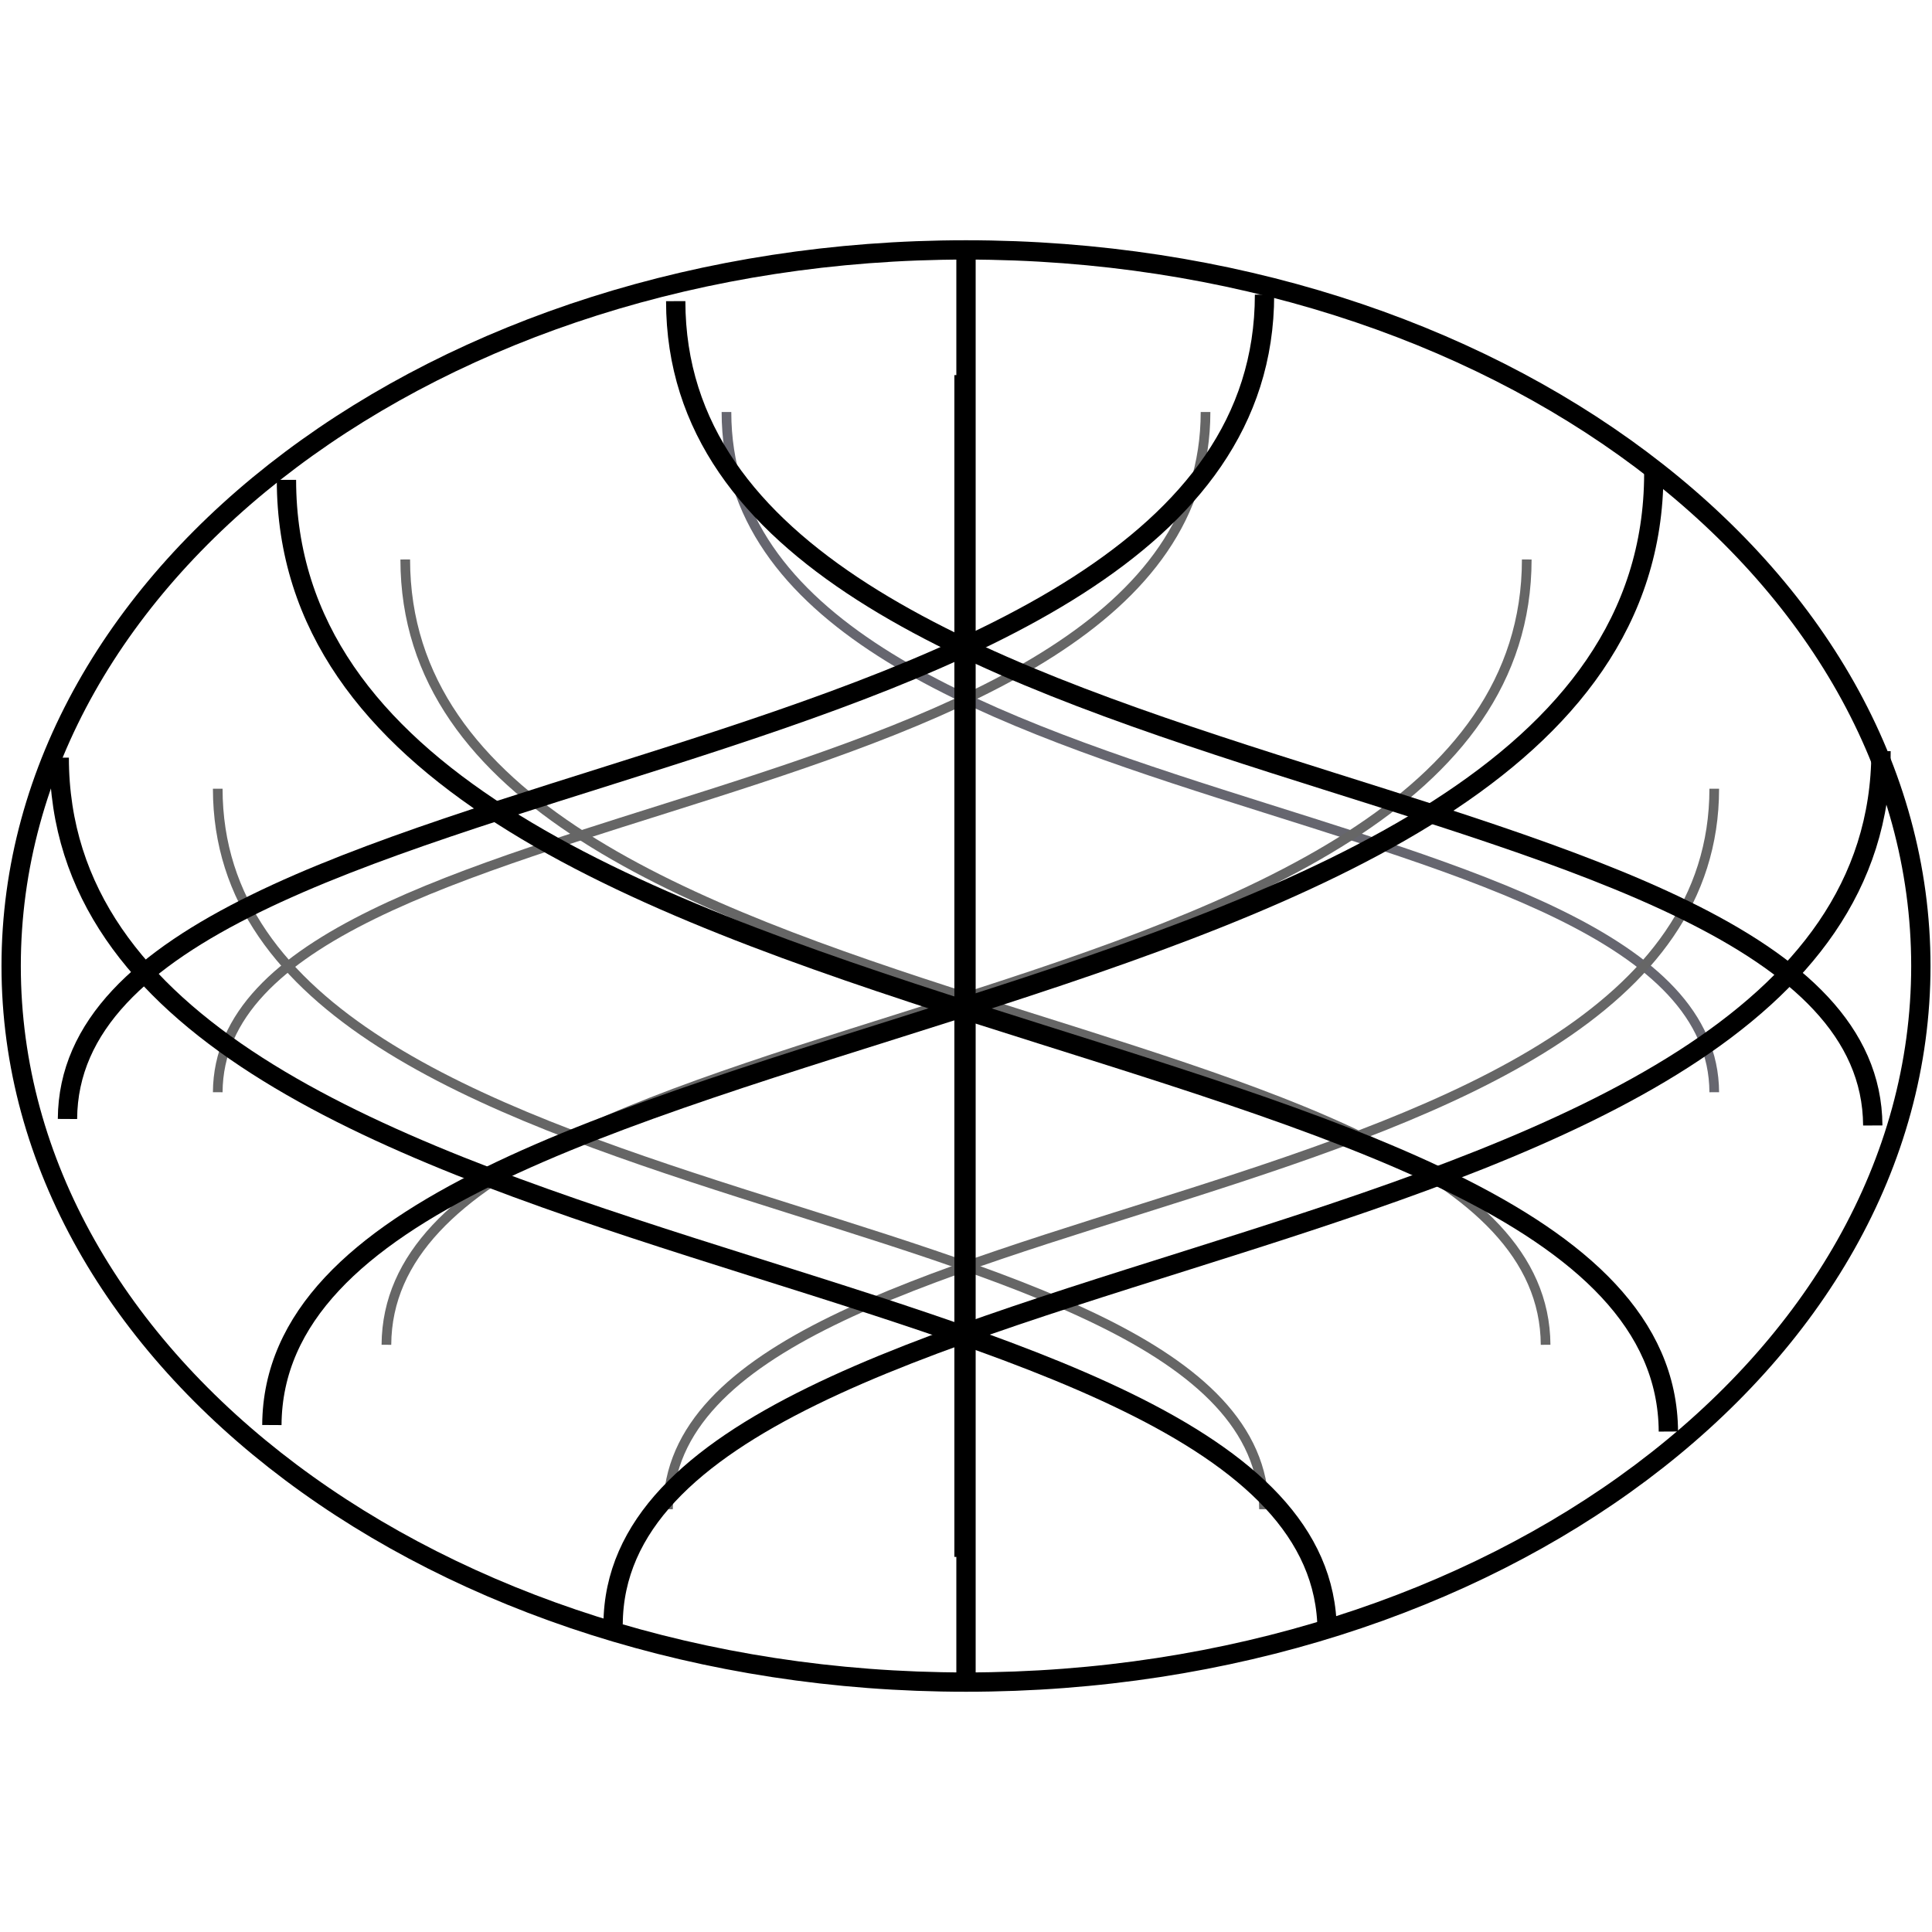
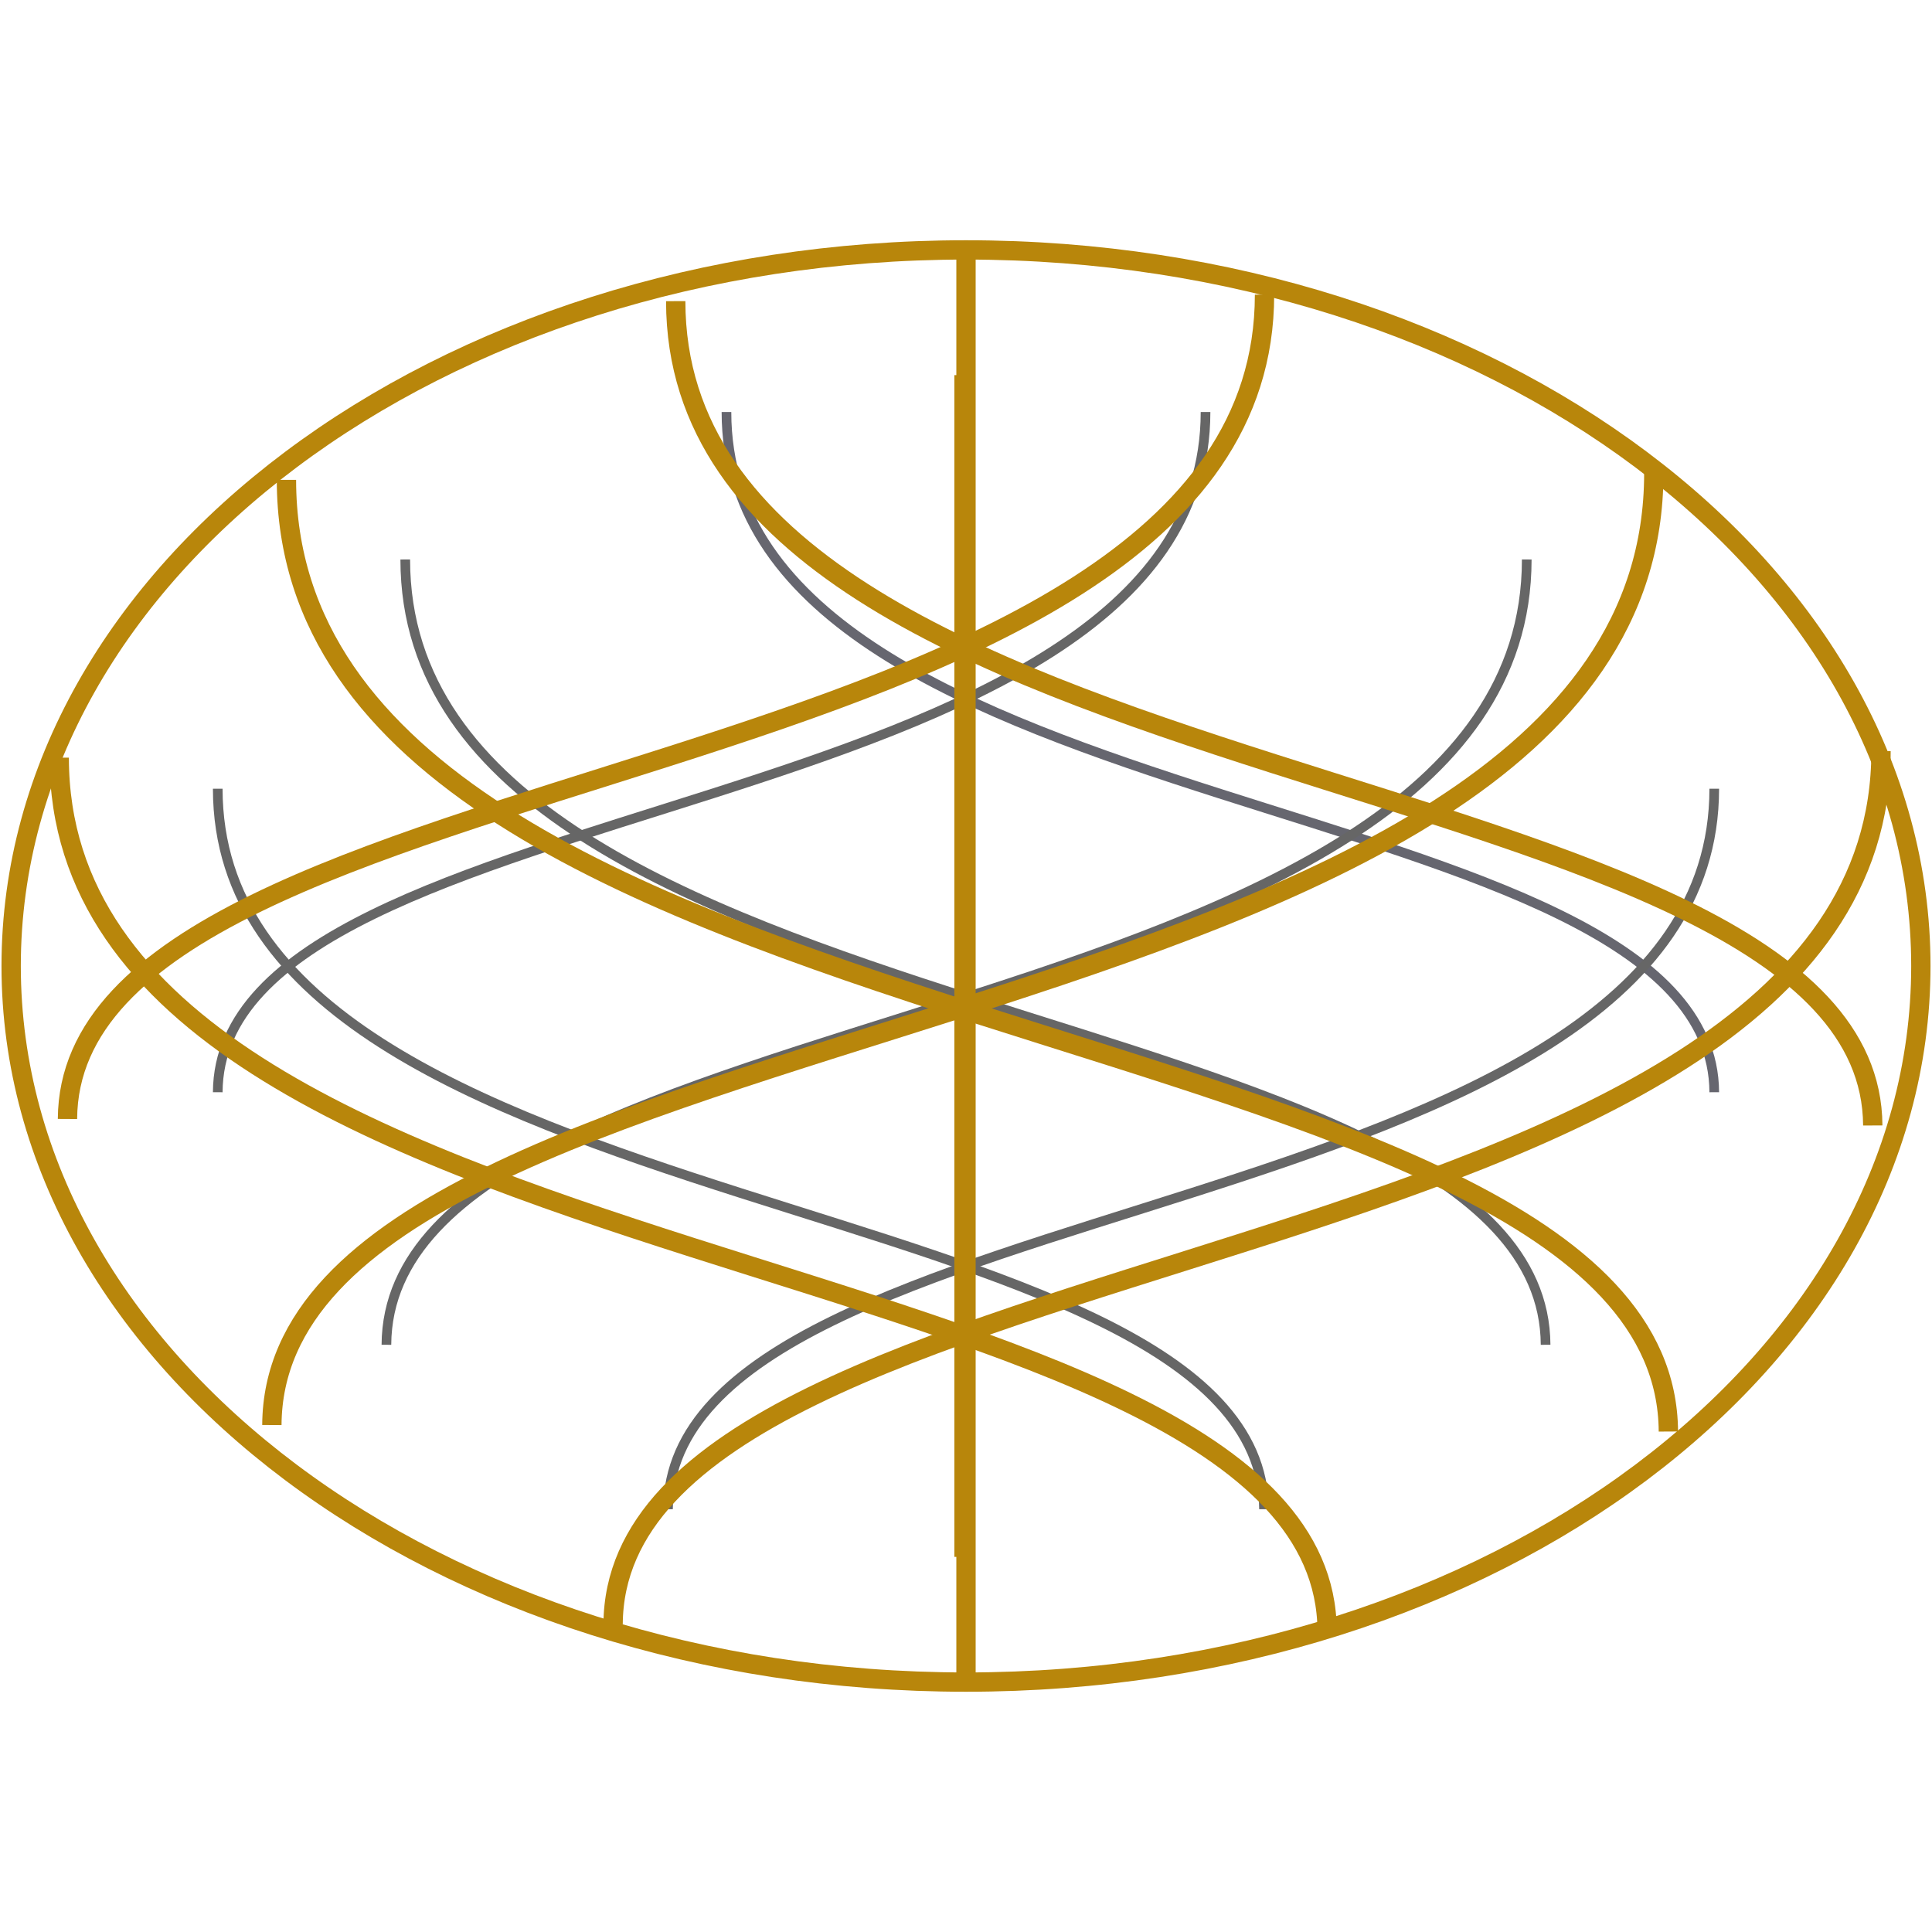
<svg xmlns="http://www.w3.org/2000/svg" xmlns:xlink="http://www.w3.org/1999/xlink" width="200mm" height="200mm" viewBox="0 0 200 200" version="1.1" id="svg8">
  <defs id="defs2">
    <linearGradient id="linearGradient965">
      <stop style="stop-color:#51565e;stop-opacity:1" offset="0" id="stop961" />
      <stop style="stop-color:#ffffff;stop-opacity:0;" offset="1" id="stop963" />
    </linearGradient>
    <linearGradient id="linearGradient928">
      <stop style="stop-color:#ffffff;stop-opacity:1;" offset="0" id="stop924" />
      <stop style="stop-color:#ffffff;stop-opacity:0;" offset="1" id="stop926" />
    </linearGradient>
    <linearGradient id="linearGradient1907">
      <stop style="stop-color:#51565e;stop-opacity:1" offset="0" id="stop1903" />
      <stop style="stop-color:#ffffff;stop-opacity:0;" offset="1" id="stop1905" />
    </linearGradient>
    <linearGradient id="linearGradient1891">
      <stop style="stop-color:#ffffff;stop-opacity:1;" offset="0" id="stop1887" />
      <stop style="stop-color:#ffffff;stop-opacity:0;" offset="1" id="stop1889" />
    </linearGradient>
    <linearGradient id="linearGradient1883">
      <stop style="stop-color:#ffffff;stop-opacity:1;" offset="0" id="stop1879" />
      <stop style="stop-color:#ffffff;stop-opacity:0;" offset="1" id="stop1881" />
    </linearGradient>
    <linearGradient id="default">
      <stop style="stop-color:#51565e;stop-opacity:1" offset="0" id="stop1541" />
-       <stop style="stop-color:#000000;stop-opacity:1" offset="1" id="stop1543" />
+       <stop style="stop-color:#b8860b;stop-opacity:1" offset="1" id="stop1543" />
    </linearGradient>
    <radialGradient xlink:href="#default" id="radialGradient1539" gradientUnits="userSpaceOnUse" gradientTransform="matrix(1,0,0,0.4,9.2226562e-7,24)" cx="188.658" cy="136.282" fx="188.658" fy="136.282" r="100" />
    <radialGradient xlink:href="#default" id="radialGradient1553" gradientUnits="userSpaceOnUse" gradientTransform="matrix(1,0,0,0.4,10.48898,72.2839)" cx="188.658" cy="136.282" fx="188.658" fy="136.282" r="100" />
    <radialGradient xlink:href="#linearGradient1883" id="radialGradient1885" cx="49.041" cy="65.761" fx="49.041" fy="65.761" r="18.042" gradientTransform="matrix(-1.013609,-0.02201321,0.07838218,-3.455877,93.10817,280.4724)" gradientUnits="userSpaceOnUse" />
    <radialGradient xlink:href="#linearGradient1891" id="radialGradient1893" cx="49.041" cy="65.702" fx="49.041" fy="65.702" r="22.644" gradientTransform="matrix(1.011745,-0.01605036,0.03159966,1.945267,-3.671841,-74.89074)" gradientUnits="userSpaceOnUse" />
    <radialGradient xlink:href="#linearGradient1907" id="radialGradient1909" cx="155.727" cy="102.04" fx="155.727" fy="102.04" r="22.774" gradientTransform="matrix(0.9999814,0.00530526,-0.01475764,2.691657,1.713511,-160.0813)" gradientUnits="userSpaceOnUse" />
    <radialGradient xlink:href="#linearGradient928" id="radialGradient930" cx="5e-07" cy="5e-07" fx="5e-07" fy="5e-07" r="100" gradientUnits="userSpaceOnUse" />
    <radialGradient xlink:href="#linearGradient965" id="radialGradient930-3" cx="27.501" cy="-69.747" fx="27.501" fy="-69.747" r="100" gradientUnits="userSpaceOnUse" gradientTransform="matrix(1.185669,0.00701374,-0.00591532,0.9999825,-203.724,-200.1354)" />
  </defs>
  <g id="layer1">
    <g id="g525" transform="translate(1.1920929e-6,25.00505)">
      <path style="fill:none;stroke:#666666;stroke-width:1;stroke-linecap:butt;stroke-linejoin:miter;stroke-miterlimit:4;stroke-dasharray:none;stroke-opacity:1" d="m 41.951,32.912 c 0.018,50.209 117.847,44.317 118.049,81.295" id="path884-06" />
      <path style="fill:none;stroke:#666666;stroke-width:1;stroke-linecap:butt;stroke-linejoin:miter;stroke-miterlimit:4;stroke-dasharray:none;stroke-opacity:1" d="m 22.541,56.642 c 0.017,46.066 108.124,40.659 108.309,74.586" id="path884-3-2" />
      <path style="fill:none;stroke:#66666f;stroke-width:1;stroke-linecap:butt;stroke-linejoin:miter;stroke-miterlimit:4;stroke-dasharray:none;stroke-opacity:1" d="M 75.203,17.647 C 75.22,61.137 177.285,56.033 177.459,88.062" id="path884-3-6-6" />
      <path style="fill:none;stroke:#666666;stroke-width:1;stroke-linecap:butt;stroke-linejoin:miter;stroke-miterlimit:4;stroke-dasharray:none;stroke-opacity:1" d="M 158.049,32.912 C 158.031,83.121 40.202,77.229 40.001,114.207" id="path884-0-8" />
      <path style="fill:none;stroke:#666666;stroke-width:1;stroke-linecap:butt;stroke-linejoin:miter;stroke-miterlimit:4;stroke-dasharray:none;stroke-opacity:1" d="m 177.459,56.642 c -0.017,46.066 -108.124,40.659 -108.309,74.586" id="path884-3-9-7" />
      <path style="fill:none;stroke:#666666;stroke-width:1;stroke-linecap:butt;stroke-linejoin:miter;stroke-miterlimit:4;stroke-dasharray:none;stroke-opacity:1" d="M 124.797,17.647 C 124.78,61.137 22.715,56.033 22.541,88.062" id="path884-3-6-3-9" />
-       <path style="fill:none;stroke:#000000;stroke-width:1;stroke-linecap:butt;stroke-linejoin:miter;stroke-miterlimit:4;stroke-dasharray:none;stroke-opacity:1" d="m 99.296,13.825 c 0,122.34 0,122.34 0,122.34" id="path2855-2" />
-       <rect style="fill:none;fill-opacity:1;stroke:#000000;stroke-width:2;stroke-miterlimit:4;stroke-dasharray:none;stroke-opacity:0.999;stop-color:#000000" id="rect914" width="197.691" height="148.258" x="1.155" y="0.866" rx="100" ry="100" />
-       <path style="fill:none;stroke:#000000;stroke-width:2;stroke-linecap:butt;stroke-linejoin:miter;stroke-miterlimit:4;stroke-dasharray:none;stroke-opacity:1" d="M 29.653,24.67 C 29.676,85.516 172.466,78.375 172.71,123.187" id="path884" />
-       <path style="fill:none;stroke:#000000;stroke-width:2;stroke-linecap:butt;stroke-linejoin:miter;stroke-miterlimit:4;stroke-dasharray:none;stroke-opacity:1" d="M 6.131,53.428 C 6.152,109.252 137.161,102.7 137.385,143.814" id="path884-3" />
-       <path style="fill:none;stroke:#000000;stroke-width:2;stroke-linecap:butt;stroke-linejoin:miter;stroke-miterlimit:4;stroke-dasharray:none;stroke-opacity:1" d="M 69.95,6.171 C 69.97,58.874 193.657,52.689 193.869,91.504" id="path884-3-6" />
-       <path style="fill:none;stroke:#000000;stroke-width:2;stroke-linecap:butt;stroke-linejoin:miter;stroke-miterlimit:4;stroke-dasharray:none;stroke-opacity:1" d="M 171.201,23.997 C 171.178,84.843 28.388,77.702 28.144,122.514" id="path884-0" />
-       <path style="fill:none;stroke:#000000;stroke-width:2;stroke-linecap:butt;stroke-linejoin:miter;stroke-miterlimit:4;stroke-dasharray:none;stroke-opacity:1" d="M 194.722,52.755 C 194.702,108.579 63.693,102.027 63.468,143.141" id="path884-3-9" />
-       <path style="fill:none;stroke:#000000;stroke-width:2;stroke-linecap:butt;stroke-linejoin:miter;stroke-miterlimit:4;stroke-dasharray:none;stroke-opacity:1" d="M 130.903,5.498 C 130.884,58.201 7.197,52.016 6.985,90.831" id="path884-3-6-3" />
-       <path style="fill:none;stroke:#000000;stroke-width:2;stroke-linecap:butt;stroke-linejoin:miter;stroke-miterlimit:4;stroke-dasharray:none;stroke-opacity:1" d="M 100,0.866 C 100,149.124 100,149.124 100,149.124" id="path2855" />
+       <path style="fill:none;stroke:#b8860b;stroke-width:1;stroke-linecap:butt;stroke-linejoin:miter;stroke-miterlimit:4;stroke-dasharray:none;stroke-opacity:1" d="m 99.296,13.825 c 0,122.34 0,122.34 0,122.34" id="path2855-2" />
+       <rect style="fill:none;fill-opacity:1;stroke:#b8860b;stroke-width:2;stroke-miterlimit:4;stroke-dasharray:none;stroke-opacity:0.999;stop-color:#000000" id="rect914" width="197.691" height="148.258" x="1.155" y="0.866" rx="100" ry="100" />
+       <path style="fill:none;stroke:#b8860b;stroke-width:2;stroke-linecap:butt;stroke-linejoin:miter;stroke-miterlimit:4;stroke-dasharray:none;stroke-opacity:1" d="M 29.653,24.67 C 29.676,85.516 172.466,78.375 172.71,123.187" id="path884" />
+       <path style="fill:none;stroke:#b8860b;stroke-width:2;stroke-linecap:butt;stroke-linejoin:miter;stroke-miterlimit:4;stroke-dasharray:none;stroke-opacity:1" d="M 6.131,53.428 C 6.152,109.252 137.161,102.7 137.385,143.814" id="path884-3" />
+       <path style="fill:none;stroke:#b8860b;stroke-width:2;stroke-linecap:butt;stroke-linejoin:miter;stroke-miterlimit:4;stroke-dasharray:none;stroke-opacity:1" d="M 69.95,6.171 C 69.97,58.874 193.657,52.689 193.869,91.504" id="path884-3-6" />
+       <path style="fill:none;stroke:#b8860b;stroke-width:2;stroke-linecap:butt;stroke-linejoin:miter;stroke-miterlimit:4;stroke-dasharray:none;stroke-opacity:1" d="M 171.201,23.997 C 171.178,84.843 28.388,77.702 28.144,122.514" id="path884-0" />
+       <path style="fill:none;stroke:#b8860b;stroke-width:2;stroke-linecap:butt;stroke-linejoin:miter;stroke-miterlimit:4;stroke-dasharray:none;stroke-opacity:1" d="M 194.722,52.755 C 194.702,108.579 63.693,102.027 63.468,143.141" id="path884-3-9" />
+       <path style="fill:none;stroke:#b8860b;stroke-width:2;stroke-linecap:butt;stroke-linejoin:miter;stroke-miterlimit:4;stroke-dasharray:none;stroke-opacity:1" d="M 130.903,5.498 C 130.884,58.201 7.197,52.016 6.985,90.831" id="path884-3-6-3" />
+       <path style="fill:none;stroke:#b8860b;stroke-width:2;stroke-linecap:butt;stroke-linejoin:miter;stroke-miterlimit:4;stroke-dasharray:none;stroke-opacity:1" d="M 100,0.866 C 100,149.124 100,149.124 100,149.124" id="path2855" />
    </g>
  </g>
</svg>
